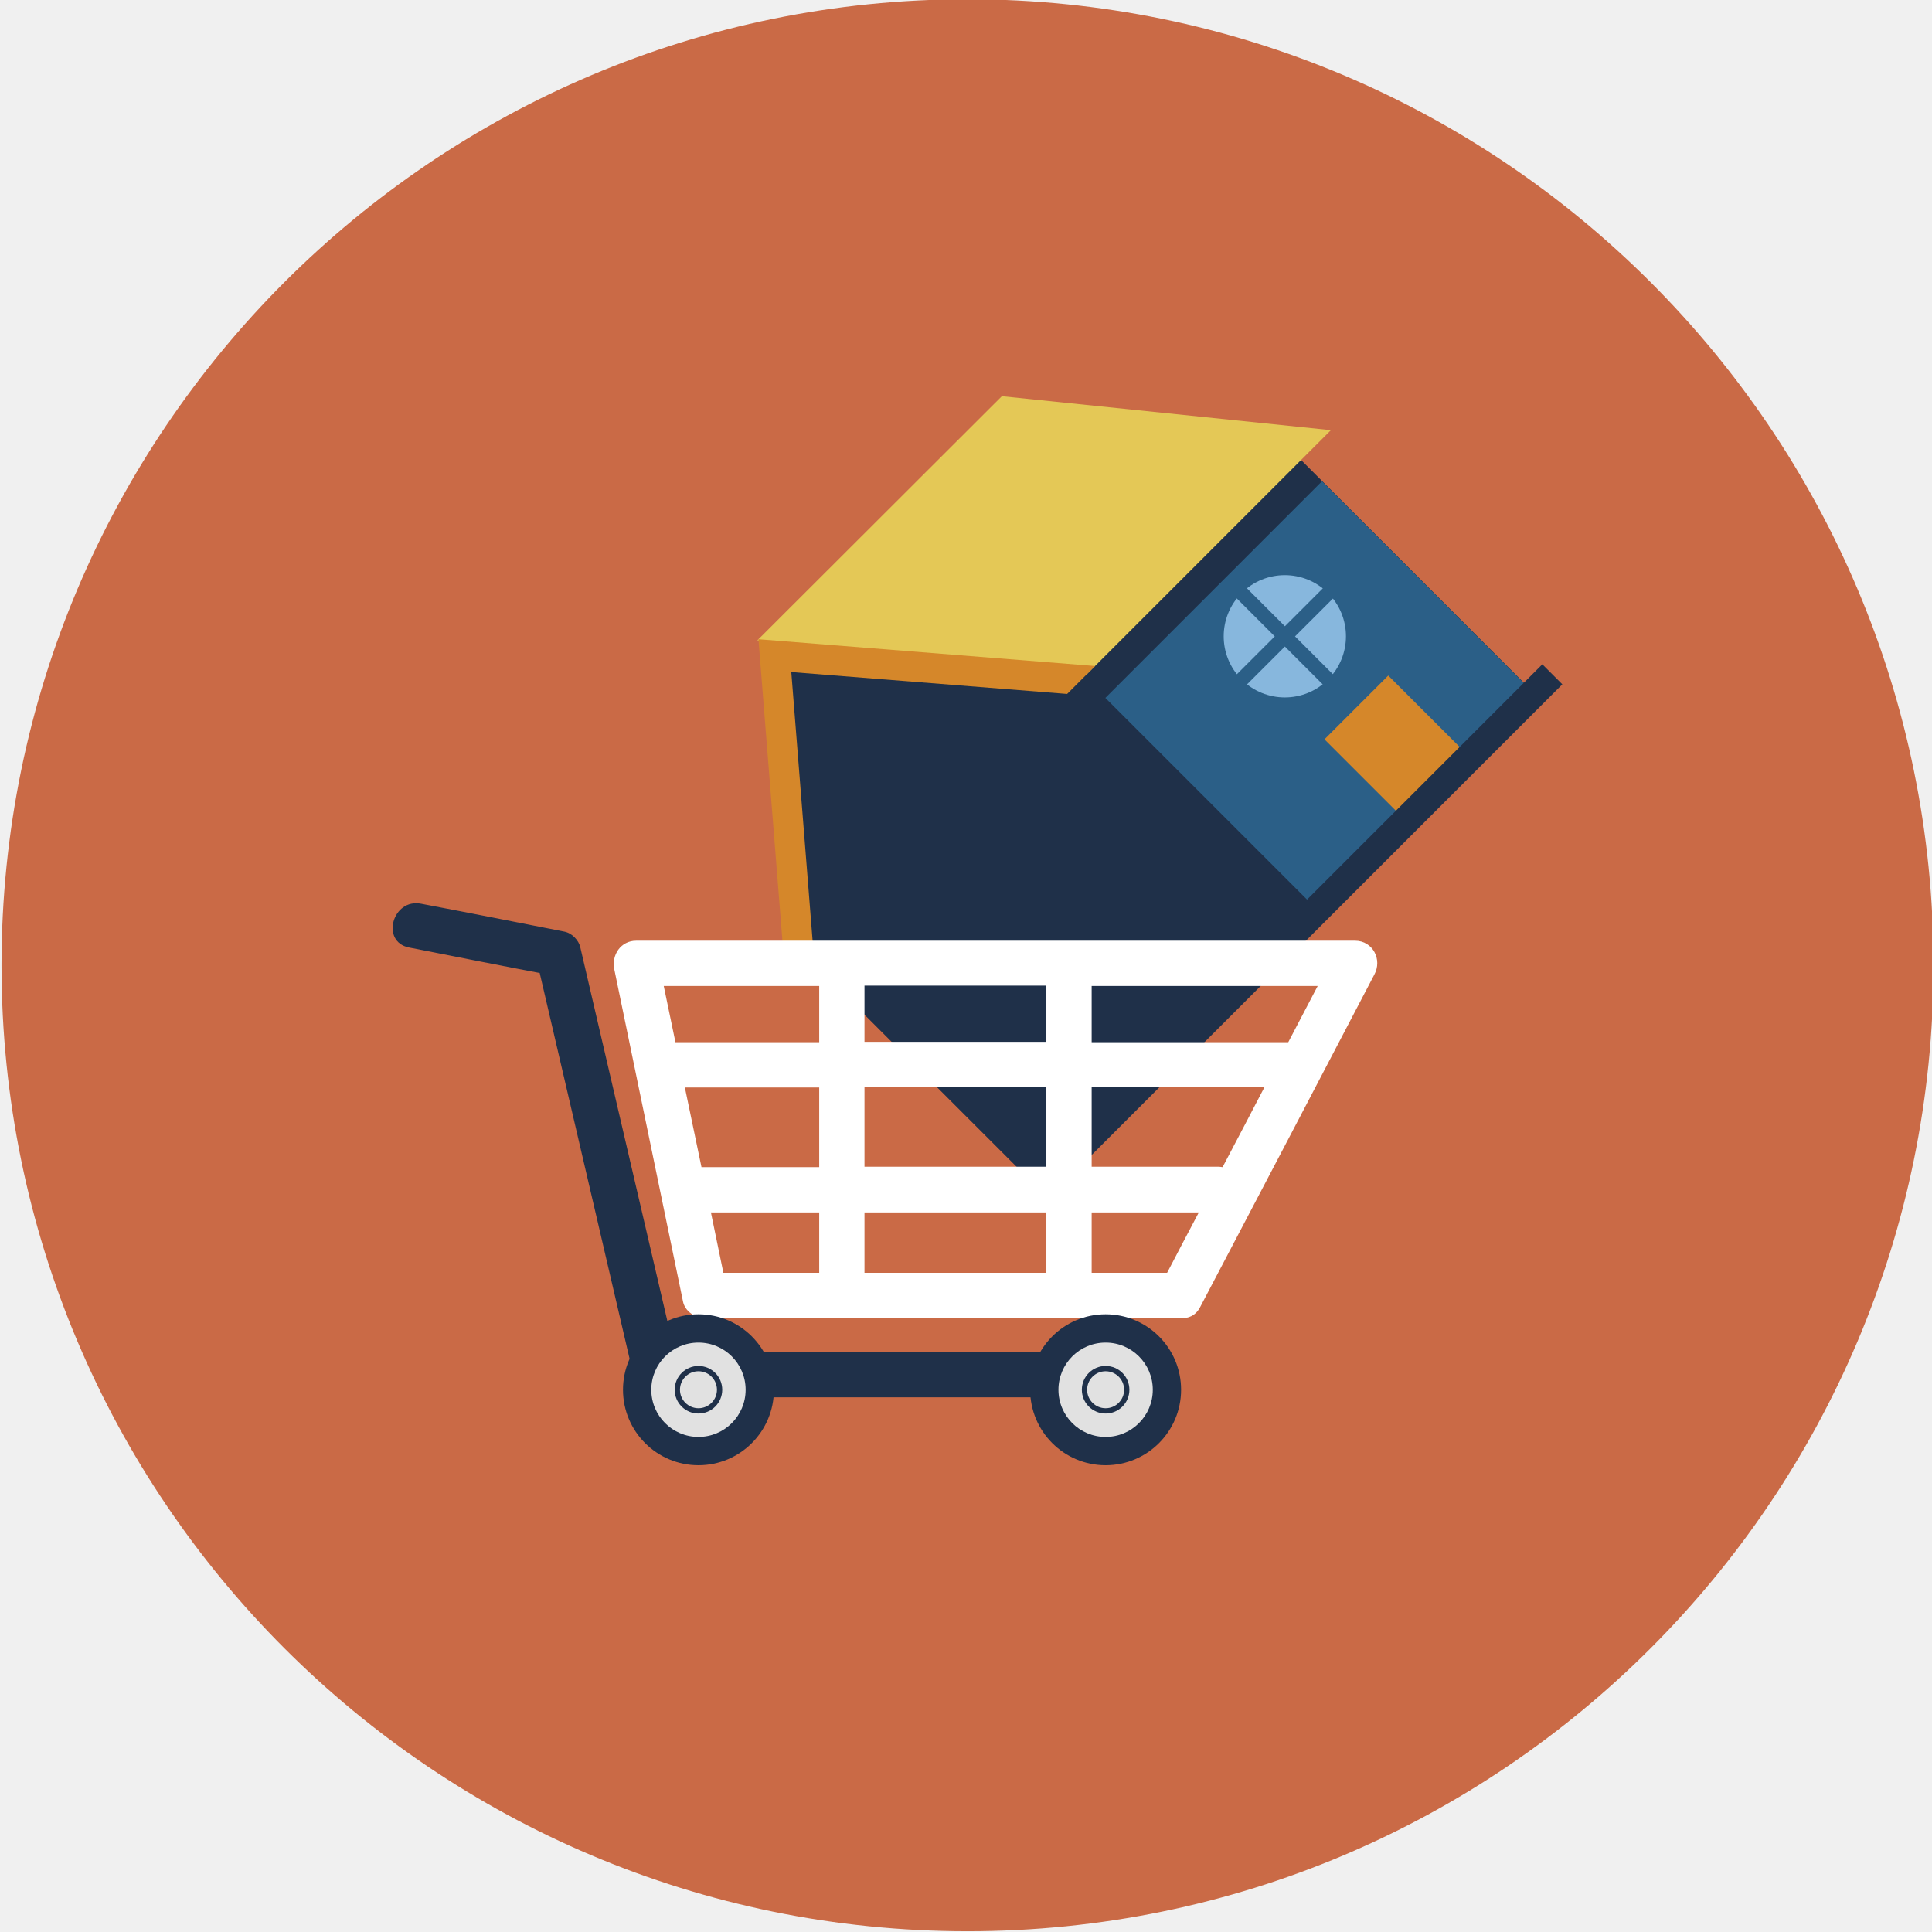
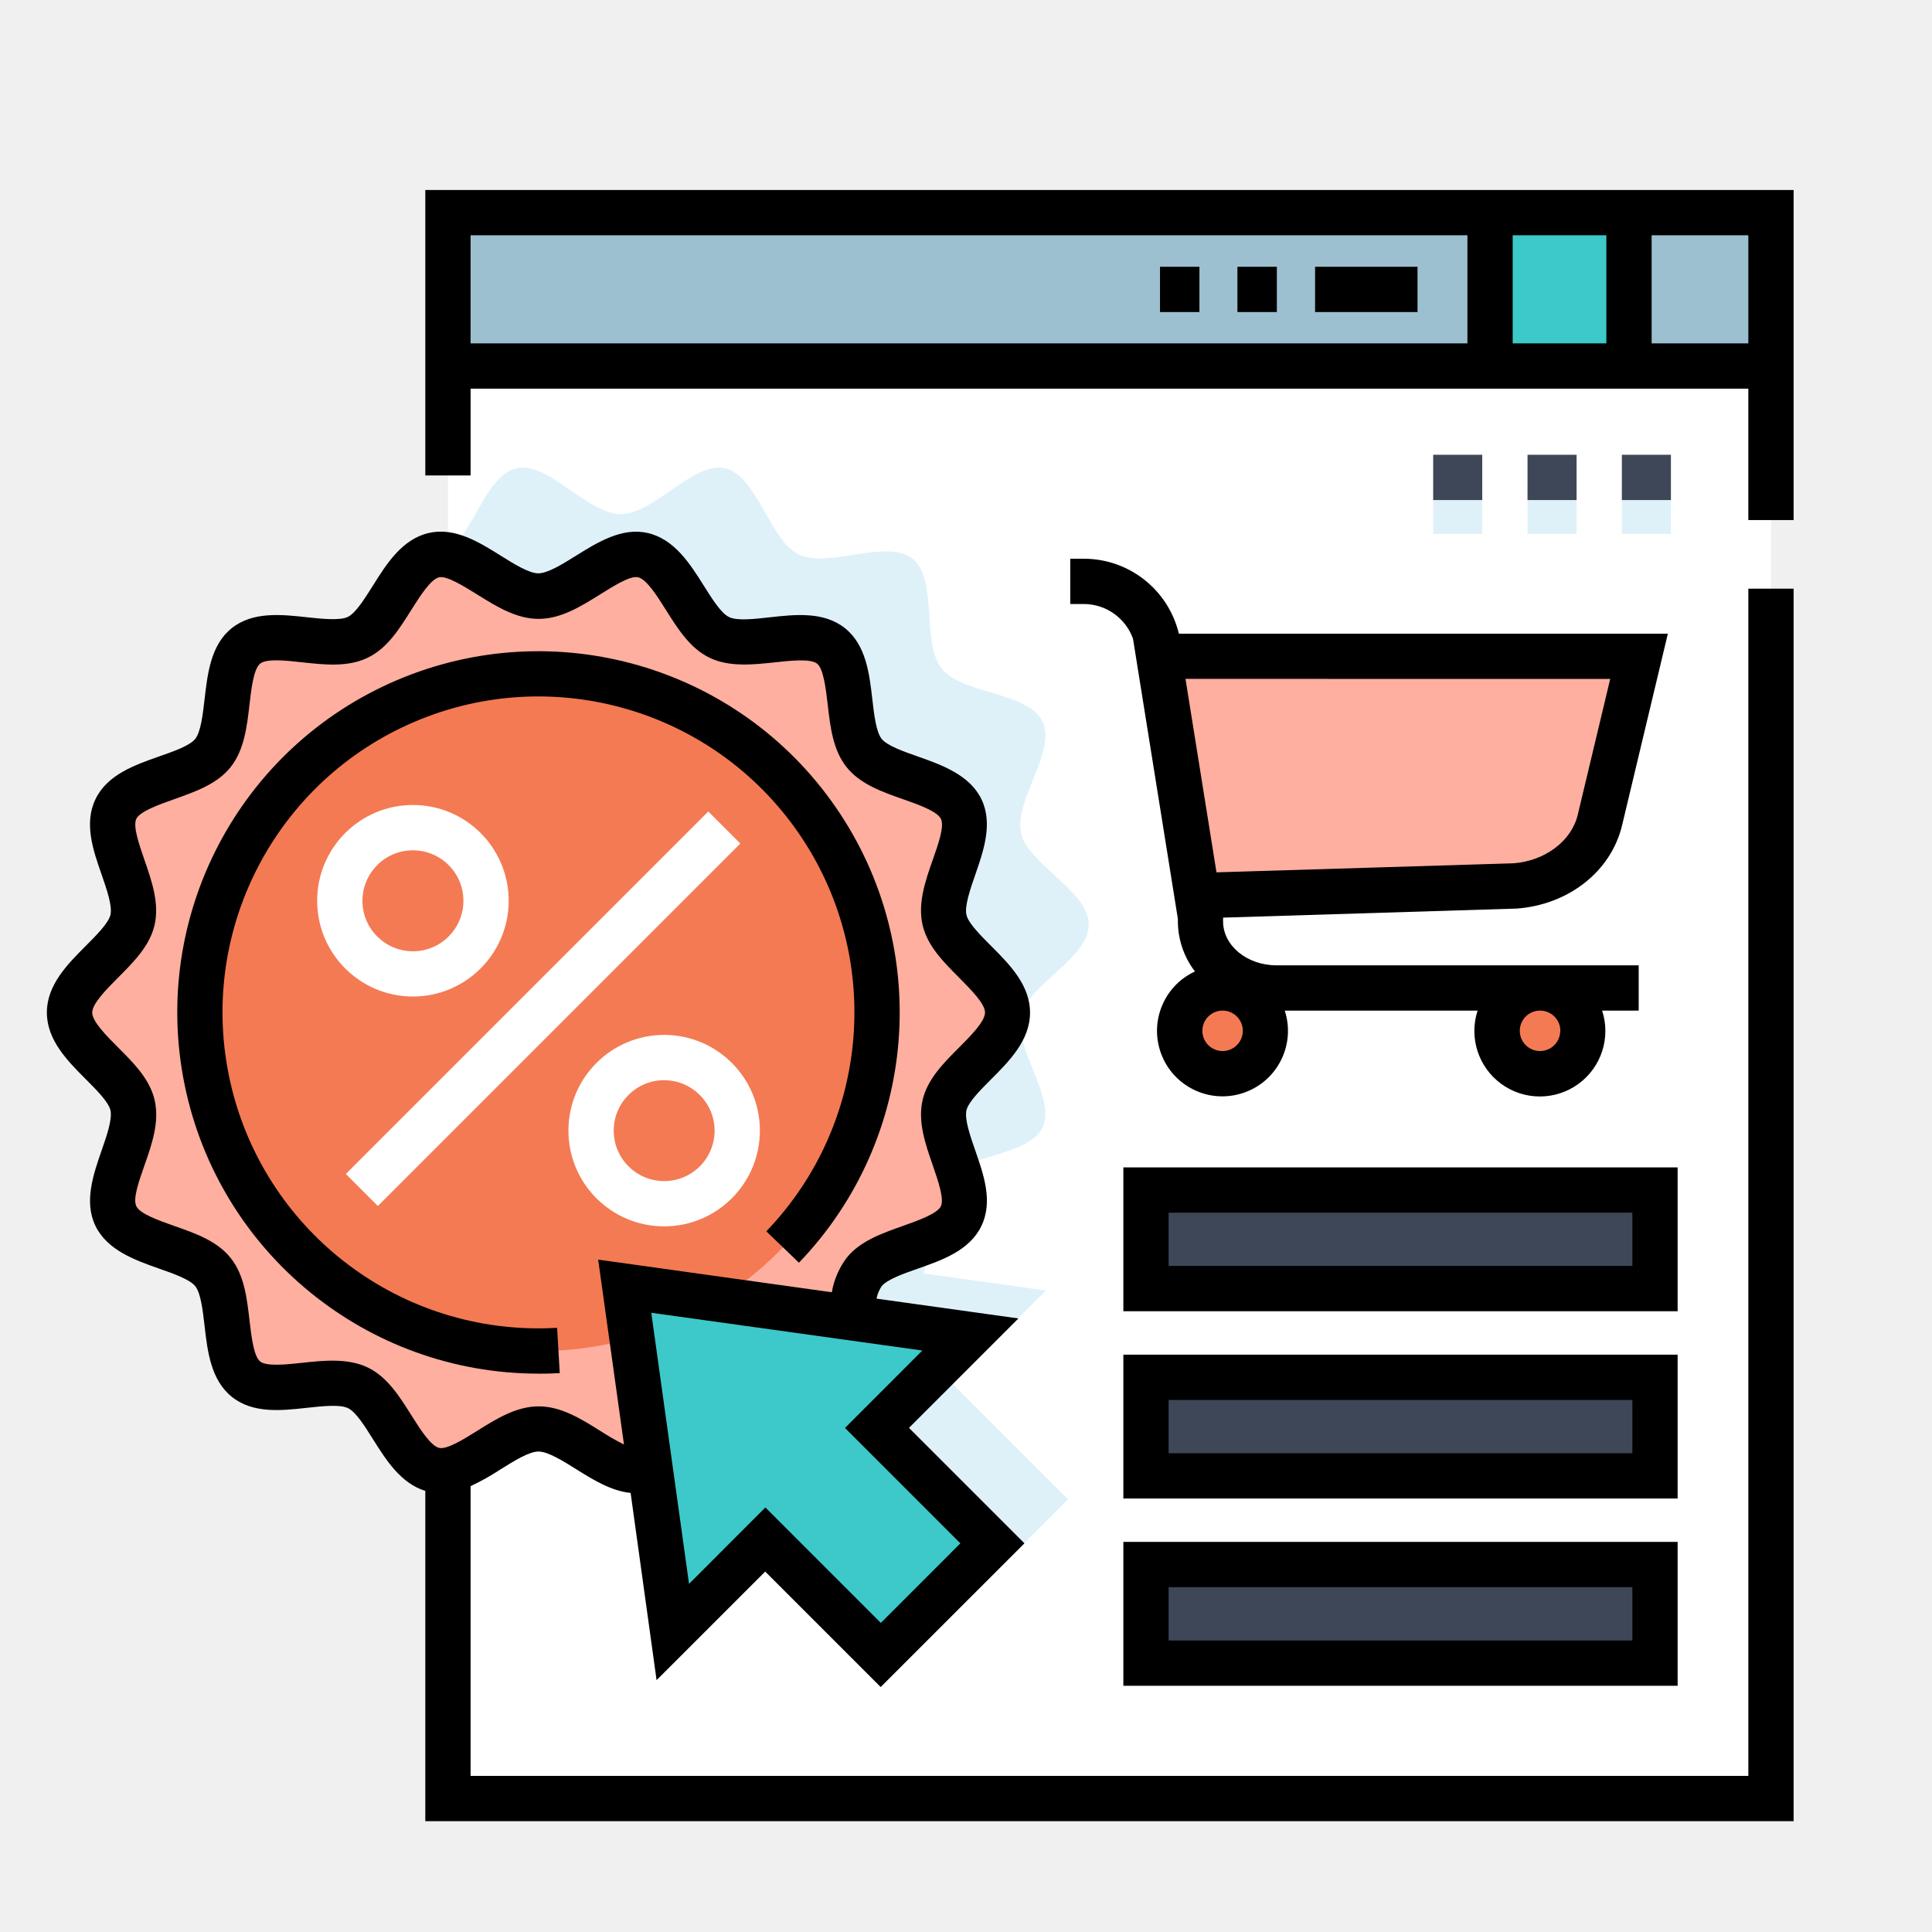
- <svg xmlns="http://www.w3.org/2000/svg" version="1.1" x="0px" y="0px" viewBox="0 0 512 512" style="enable-background:new 0 0 512 512;" xml:space="preserve">
-   <style type="text/css">
- 	.st0{display:none;}
- 	.st1{fill:#75A897;}
- 	.st2{fill:#D5872A;}
- 	.st3{fill:#5082A9;}
- 	.st4{fill:#E09C6F;}
- 	.st5{fill:#E4C856;}
- 	.st6{fill:#87B7DD;}
- 	.st7{fill:#B9BDC2;}
- 	.st8{fill:#57646E;}
- 	.st9{fill:#CA6A46;}
- 	.st10{fill:#1F3049;}
- 	.st11{fill:#298063;}
- 	.st12{fill:#C93A3A;}
- 	.st13{fill:#DA8B80;}
- 	.st14{fill:#C9402E;}
- 	.st15{fill:#E29E6F;}
- 	.st16{fill:#A32929;}
- 	.st17{fill:#F5F5F5;}
- 	.st18{fill:#C9553E;}
- 	.st19{fill:#E09E9A;}
- 	.st20{fill:#FFFFFF;}
- 	.st21{fill:#E6A585;}
- 	.st22{fill:#4E3333;}
- 	.st23{fill:#2B5F87;}
- 	.st24{opacity:0.31;fill:#FFFFFF;}
- 	.st25{fill:#E6CA56;}
- 	.st26{fill:#4D917B;}
- 	.st27{fill:#B8B8B8;}
- 	.st28{fill:#8998A0;}
- 	.st29{fill:#394755;}
- 	.st30{fill:#F2D1B4;}
- 	.st31{fill:#ECE4C7;}
- 	.st32{fill:#F1CB58;}
- 	.st33{fill:#E1E1E1;}
- </style>
-   <g id="GUIDELINES" class="st0">
- </g>
-   <g id="Layer_9">
- </g>
-   <g id="ICON">
-     <ellipse class="st9" cx="256.4" cy="255.8" rx="256" ry="256" />
-   </g>
-   <g id="Layer_8">
-     <g>
-       <g>
-         <g>
-           <g>
-             <rect x="298.7" y="137.9" transform="matrix(0.7071 -0.7071 0.7071 0.7071 -28.1341 295.421)" class="st10" width="87.7" height="87.6" />
-             <polygon class="st5" points="352.7,114 265.5,105 200.7,169.7 288,178.7      " />
-             <rect x="308.1" y="145" transform="matrix(0.7071 -0.7071 0.7071 0.7071 -27.4551 300.2776)" class="st23" width="81.2" height="76.6" />
-             <polygon class="st10" points="205.1,173.7 211.2,251 273.2,313 344.4,241.8 282.4,179.8      " />
-             <g>
-               <path class="st2" d="M208.7,258l6.8-6.8l-5.8-73.1l73.1,5.8l7.4-7.4l-89.2-7.1l7.1,89.3C208.2,258.6,208.4,258.3,208.7,258z" />
-             </g>
-             <g>
-               <rect x="357.4" y="183.4" transform="matrix(0.7071 -0.7071 0.7071 0.7071 -31.4002 318.9648)" class="st2" width="23.9" height="28" />
-               <g>
-                 <ellipse transform="matrix(0.7071 -0.7071 0.7071 0.7071 -19.4928 290.1729)" class="st6" cx="340.5" cy="168.6" rx="16.2" ry="16.2" />
-                 <rect x="338.6" y="150" transform="matrix(0.7071 -0.7071 0.7071 0.7071 -19.4879 290.1874)" class="st23" width="3.8" height="37.2" />
-                 <rect x="322" y="166.7" transform="matrix(0.7074 -0.7068 0.7068 0.7074 -19.5329 290.0535)" class="st23" width="37.2" height="3.8" />
-               </g>
-             </g>
-           </g>
-         </g>
-       </g>
-       <rect x="244" y="244.3" transform="matrix(0.7071 -0.7071 0.7071 0.7071 -75.2087 314.4976)" class="st10" width="196.1" height="7.5" />
-     </g>
-     <g>
-       <g>
-         <path class="st10" d="M108.4,251.1c12.7,2.5,25.3,5,38,7.4c-1.4-1.4-2.8-2.8-4.2-4.2c8.7,37.2,17.3,74.4,26,111.6     c0.6,2.6,3.2,4.4,5.8,4.4c42.7,0,85.3,0,128,0c7.7,0,7.7-12,0-12c-42.7,0-85.3,0-128,0c1.9,1.5,3.9,2.9,5.8,4.4     c-8.7-37.2-17.3-74.4-26-111.6c-0.4-1.9-2.2-3.8-4.2-4.2c-12.7-2.5-25.3-5-38-7.4C104,238,100.8,249.6,108.4,251.1L108.4,251.1z" />
-       </g>
-       <path class="st20" d="M359.1,249.3c-49.7,0-99.5,0-149.2,0c-13.8,0-27.5,0-41.3,0c-4.1,0-6.6,3.8-5.8,7.6    c6.1,29.3,12.1,58.7,18.2,88c0.5,2.6,3.2,4.4,5.8,4.4c42,0,84,0,126,0c2,0.2,4.1-0.6,5.3-3c15.4-29.3,30.8-58.7,46.1-88    C366.4,254.3,363.8,249.3,359.1,249.3z M349.2,261.3c-2.6,5-5.2,9.9-7.8,14.9c-17.4,0-34.7,0-52.1,0c0-5,0-9.9,0-14.9    c9.5,0,19,0,28.5,0C328.2,261.3,338.7,261.3,349.2,261.3z M324,309.3c-0.3,0-0.6-0.1-0.9-0.1c-11.3,0-22.5,0-33.8,0    c0-7,0-14.1,0-21.1c12.9,0,25.7,0,38.6,0c2.4,0,4.8,0,7.2,0C331.4,295.2,327.7,302.3,324,309.3z M309.3,337.3c-6.7,0-13.4,0-20,0    c0-5.3,0-10.7,0-16c9.5,0,18.9,0,28.4,0C314.9,326.6,312.1,331.9,309.3,337.3z M277.3,288.1c0,7,0,14.1,0,21.1    c-16.1,0-32.1,0-48.2,0c0-7,0-14.1,0-21.1C245.2,288.1,261.2,288.1,277.3,288.1z M229.1,276.1c0-5,0-9.9,0-14.9    c16.1,0,32.1,0,48.2,0c0,5,0,9.9,0,14.9C261.2,276.1,245.2,276.1,229.1,276.1z M217.1,309.3c-10.4,0-20.8,0-31.2,0    c-1.5-7-2.9-14.1-4.4-21.1c11.9,0,23.7,0,35.6,0C217.1,295.2,217.1,302.2,217.1,309.3z M217.1,321.3c0,5.3,0,10.7,0,16    c-8.5,0-16.9,0-25.4,0c-1.1-5.3-2.2-10.7-3.3-16C197.9,321.3,207.5,321.3,217.1,321.3z M229.1,321.3c16.1,0,32.1,0,48.2,0    c0,5.3,0,10.7,0,16c-16.1,0-32.1,0-48.2,0C229.1,331.9,229.1,326.6,229.1,321.3z M217.1,261.3c0,5,0,9.9,0,14.9    c-7.8,0-15.6,0-23.5,0c-4.6,0-9.3,0-13.9,0c-0.2,0-0.5,0-0.7,0c-1-5-2.1-9.9-3.1-14.9C189.7,261.3,203.4,261.3,217.1,261.3z" />
-       <g>
-         <g>
-           <circle class="st10" cx="185.1" cy="368.3" r="20" />
-           <circle class="st33" cx="185.1" cy="368.3" r="12.5" />
-           <g>
-             <circle class="st10" cx="185.1" cy="368.3" r="6.3" />
-             <circle class="st33" cx="185.1" cy="368.3" r="4.9" />
-           </g>
-         </g>
-         <g>
-           <circle class="st10" cx="293" cy="368.3" r="20" />
-           <circle class="st33" cx="293" cy="368.3" r="12.5" />
-           <g>
-             <circle class="st10" cx="293" cy="368.3" r="6.3" />
-             <circle class="st33" cx="293" cy="368.3" r="4.9" />
-           </g>
-         </g>
-       </g>
-     </g>
-   </g>
+ <svg xmlns="http://www.w3.org/2000/svg" viewBox="0 0 512 512">
+   <path style="fill:#fff" d="M118.71 56.35h350.62v420.28H118.71z" />
+   <path d="M442.81 141.49h-13v-12h13zm-25 0h-13v-12h13zm-25 0h-13v-12h13zM253.45 426.92l-30.6-30.6-24.51 24.51-12.81-91.64L277.18 342l-24.76 24.75 30.6 30.6-29.57 29.57z" style="fill:#def1f9" />
+   <path d="M270.6 269.21c-2 8.6 9.42 21.84 5.67 29.6s-21.28 7.23-26.7 14-.92 23.7-7.73 29.14-22.23-2.73-30.12 1.08-11 20.94-19.61 22.89c-8.33 1.9-18.69-12.14-27.6-12.14s-19.27 14-27.6 12.14c-8.06-1.83-11.42-17-18.2-22V146.08c6.78-5 10.14-20.2 18.2-22 8.33-1.9 18.69 12.14 27.6 12.14s19.27-14 27.6-12.14c8.6 2 11.85 19.15 19.61 22.89s23.34-4.33 30.12 1.08 2.3 22.33 7.73 29.14 22.9 6.11 26.7 14-7.63 21-5.67 29.6c1.89 8.34 17.93 15.32 17.93 24.23s-16.04 15.86-17.93 24.19z" style="fill:#def1f9" />
+   <path d="M335.39 273.18A11.36 11.36 0 1 1 324 261.82a11.35 11.35 0 0 1 11.39 11.36zM419.51 273.18a11.36 11.36 0 1 1-11.36-11.36 11.35 11.35 0 0 1 11.36 11.36z" style="fill:#f47a53" />
+   <path d="m401.83 234.79-84.14 2.57-10.16-63.43h127.23l-10.36 43.42c-2.28 9.55-11.47 16.65-22.57 17.44z" style="fill:#ffaf9f" />
+   <path style="fill:#3e4757" d="M303.7 315.37h134.89v26.12H303.7zM303.7 365h134.89v26.12H303.7zM303.7 414.62h134.89v26.12H303.7z" />
+   <path style="fill:#9dc0d1" d="M120.07 56.35h350.62v40.69H120.07z" />
+   <path style="fill:#3dc9c9" d="M394.88 56.35h36.82v40.69h-36.82z" />
+   <path d="M442.81 132.52h-13v-12h13zm-25 0h-13v-12h13zm-25 0h-13v-12h13z" style="fill:#3e4757" />
+   <path d="M265.47 268.05c0 8.91-16 15.89-17.94 24.22-1.95 8.61 9.42 21.84 5.68 29.61s-21.29 7.22-26.7 14-.92 23.7-7.73 29.14-22.24-2.73-30.13 1.08-11 20.9-19.65 22.9c-8.33 1.89-18.69-12.15-27.59-12.15s-19.27 14-27.6 12.15c-8.61-2-11.85-19.15-19.61-22.9s-23.31 4.33-30.09-1.1-2.29-22.33-7.73-29.14-22.89-6.11-26.7-14 7.63-21 5.68-29.61c-1.9-8.33-17.94-15.31-17.94-24.22s16-15.89 17.94-24.22c2-8.61-9.42-21.84-5.68-29.61s21.29-7.22 26.7-14 .92-23.7 7.73-29.14 22.24 2.73 30.13-1.08 11-20.93 19.61-22.89c8.33-1.89 18.69 12.15 27.6 12.15s19.26-14 27.59-12.15c8.61 2 11.85 19.15 19.61 22.89s23.35-4.33 30.13 1.08 2.29 22.33 7.73 29.14 22.89 6.11 26.7 14-7.63 21-5.68 29.61c1.9 8.35 17.94 15.33 17.94 24.24z" style="fill:#ffaf9f" />
+   <circle cx="142.84" cy="268.27" r="89.78" transform="rotate(-45 142.842 268.273)" style="fill:#f47a53" />
+   <path transform="rotate(-45 143.9 267.325)" style="fill:#fff" d="M75.99 261.34h135.85v12H75.99z" />
+   <path d="M109.44 264.09a25.38 25.38 0 1 1 25.37-25.37 25.41 25.41 0 0 1-25.37 25.37zm0-38.75a13.38 13.38 0 1 0 13.37 13.38 13.39 13.39 0 0 0-13.37-13.38zM176 325a25.37 25.37 0 1 1 25.38-25.37A25.4 25.4 0 0 1 176 325zm0-38.74a13.37 13.37 0 1 0 13.38 13.37A13.39 13.39 0 0 0 176 286.27z" style="fill:#fff" />
+   <path style="fill:#3dc9c9" d="M233.43 438.6 202.82 408l-24.5 24.5-12.81-91.64 91.64 12.81-24.75 24.75 30.6 30.6-29.57 29.58z" />
+   <path d="M124.71 103h338.62v34.82h12V50.35H112.71V126h12zm276.17-12V62.35h24.82V91zm62.45 0H437.7V62.35h25.63zm-74.45-28.65V91H124.71V62.35z" />
+   <path d="M348.51 70.7h27.15v12h-27.15zM327.93 70.7h10.45v12h-10.45zM307.41 70.7h10.45v12h-10.45zM142.71 364.05c1.87 0 3.76-.05 5.63-.16l-.7-12c-1.63.09-3.29.14-4.93.14a83.73 83.73 0 1 1 60.37-25.72l8.65 8.32a95.72 95.72 0 1 0-69 29.4z" />
+   <path d="M26.93 304.88c-2.21 6.38-4.72 13.6-1.63 20s10.42 9.06 16.85 11.31c3.82 1.34 8.15 2.86 9.6 4.67s2 6.43 2.46 10.48c.77 6.74 1.65 14.38 7.26 18.86s13.2 3.62 19.93 2.88c4.06-.44 8.67-.95 10.82.09s4.49 4.85 6.63 8.25c3.47 5.51 7.38 11.7 13.86 13.68v87.53h362.62V156h-12v314.63H124.71v-76.78a65.53 65.53 0 0 0 8-4.49c3.52-2.2 7.5-4.69 10-4.69s6.48 2.49 10 4.69c4.4 2.75 9.24 5.77 14.41 6.28l6.88 49.62 28.79-28.78 30.6 30.6 38.1-38.08-30.6-30.6 29-29-37.6-5.25a9.05 9.05 0 0 1 1.35-3.28c1.45-1.81 5.78-3.33 9.6-4.67 6.43-2.25 13.71-4.8 16.84-11.3s.59-13.63-1.62-20c-1.35-3.88-2.88-8.28-2.34-10.65.49-2.17 3.69-5.37 6.5-8.19 4.85-4.86 10.35-10.37 10.35-17.71s-5.5-12.84-10.34-17.69c-2.82-2.83-6-6-6.51-8.2-.54-2.37 1-6.77 2.34-10.66 2.21-6.37 4.72-13.6 1.63-20s-10.42-9.06-16.85-11.32c-3.82-1.34-8.15-2.86-9.6-4.68s-2-6.42-2.46-10.46c-.77-6.74-1.65-14.38-7.25-18.86s-13.22-3.63-19.94-2.89c-4.07.45-8.67 1-10.82-.08s-4.48-4.85-6.63-8.26c-3.64-5.79-7.78-12.35-14.87-14-6.87-1.56-13.31 2.47-19 6-3.52 2.2-7.5 4.69-10 4.69s-6.48-2.5-10-4.7c-5.68-3.55-12.11-7.58-19-6-7.09 1.61-11.23 8.17-14.87 14-2.15 3.41-4.57 7.26-6.62 8.25s-6.76.54-10.82.09c-6.73-.74-14.36-1.57-19.95 2.89s-6.41 12.12-7.2 18.86c-.46 4-1 8.63-2.46 10.47s-5.78 3.33-9.6 4.67c-6.43 2.26-13.71 4.81-16.84 11.31s-.59 13.63 1.62 20c1.35 3.89 2.88 8.29 2.34 10.66-.5 2.17-3.69 5.37-6.51 8.2-4.84 4.85-10.34 10.36-10.34 17.69s5.5 12.85 10.35 17.71c2.81 2.82 6 6 6.5 8.19.54 2.37-.99 6.77-2.34 10.65zm197 73.54L254.51 409l-21.08 21.09-30.6-30.6-20.23 20.25-10-71.84 71.83 10zM31.26 259.11c4.15-4.16 8.45-8.46 9.71-14 1.3-5.72-.73-11.58-2.7-17.25-1.38-4-3.09-8.91-2.15-10.86s6-3.78 10-5.19c5.61-2 11.41-4 15-8.52s4.32-10.66 5-16.58c.49-4.22 1.09-9.46 2.83-10.85s6.94-.8 11.14-.34c5.94.65 12.09 1.32 17.34-1.21s8.41-7.66 11.56-12.66c2.29-3.63 5.13-8.15 7.38-8.66 2-.46 6.43 2.29 10 4.5 5.13 3.2 10.43 6.52 16.37 6.52s11.23-3.32 16.36-6.52c3.53-2.21 7.93-5 10-4.5 2.25.51 5.09 5 7.38 8.66 3.15 5 6.4 10.17 11.56 12.66s11.4 1.86 17.35 1.21c4.19-.46 9.42-1 11.13.34s2.34 6.63 2.83 10.85c.68 5.92 1.38 12.05 5 16.58s9.4 6.55 15 8.52c4 1.41 9 3.16 10 5.2s-.78 6.88-2.16 10.85c-2 5.67-4 11.53-2.7 17.25 1.26 5.55 5.56 9.85 9.71 14 3 3.06 6.84 6.85 6.84 9.22s-3.79 6.17-6.84 9.23c-4.16 4.16-8.45 8.47-9.71 14-1.3 5.72.73 11.58 2.7 17.25 1.38 4 3.09 8.91 2.15 10.86s-6 3.78-10 5.19c-5.61 2-11.41 4-15 8.51a21.27 21.27 0 0 0-3.9 9.09l-61.92-8.65 6.84 49a65.07 65.07 0 0 1-6.25-3.59c-5.12-3.21-10.42-6.52-16.35-6.52s-11.24 3.31-16.36 6.52c-3.53 2.21-7.93 4.95-10 4.49-2.25-.51-5.09-5-7.38-8.65-3.15-5-6.4-10.18-11.56-12.66s-11.46-1.9-17.37-1.24c-4.2.45-9.42 1-11.13-.34s-2.34-6.63-2.83-10.85c-.68-5.92-1.38-12.05-5-16.59s-9.4-6.55-15-8.51c-4-1.41-9-3.16-10-5.2s.78-6.88 2.16-10.85c2-5.67 4-11.53 2.7-17.25-1.26-5.54-5.55-9.85-9.71-14-3.05-3.06-6.84-6.86-6.84-9.23s3.77-6.17 6.82-9.23z" />
+   <path d="M444.59 309.37H297.7v38.12h146.89zm-12 26.12H309.7v-14.12h122.89zM444.59 359H297.7v38.12h146.89zm-12 26.12H309.7V371h122.89zM444.59 408.62H297.7v38.13h146.89zm-12 26.13H309.7v-14.13h122.89zM401.61 240.79h.24c13.82-1 25.06-9.83 28-22L442 167.93H312.41a25.9 25.9 0 0 0-25.15-19.86h-3.63v12h3.63a13.88 13.88 0 0 1 13 9.2l11.89 74.25v.66a22 22 0 0 0 4.52 13.27 17.35 17.35 0 1 0 23.8 10.37h51.11a17.36 17.36 0 1 0 33 0h9.69v-12h-96c-7.8 0-14.14-5.22-14.14-11.64v-1zM324 278.54a5.36 5.36 0 1 1 5.36-5.36 5.37 5.37 0 0 1-5.36 5.36zm89.48-5.36a5.36 5.36 0 1 1-5.36-5.36 5.36 5.36 0 0 1 5.39 5.36zm13.24-93.25-8.6 36c-1.65 6.94-8.65 12.21-17 12.85l-78.74 2.4-8.21-51.27z" />
</svg>
